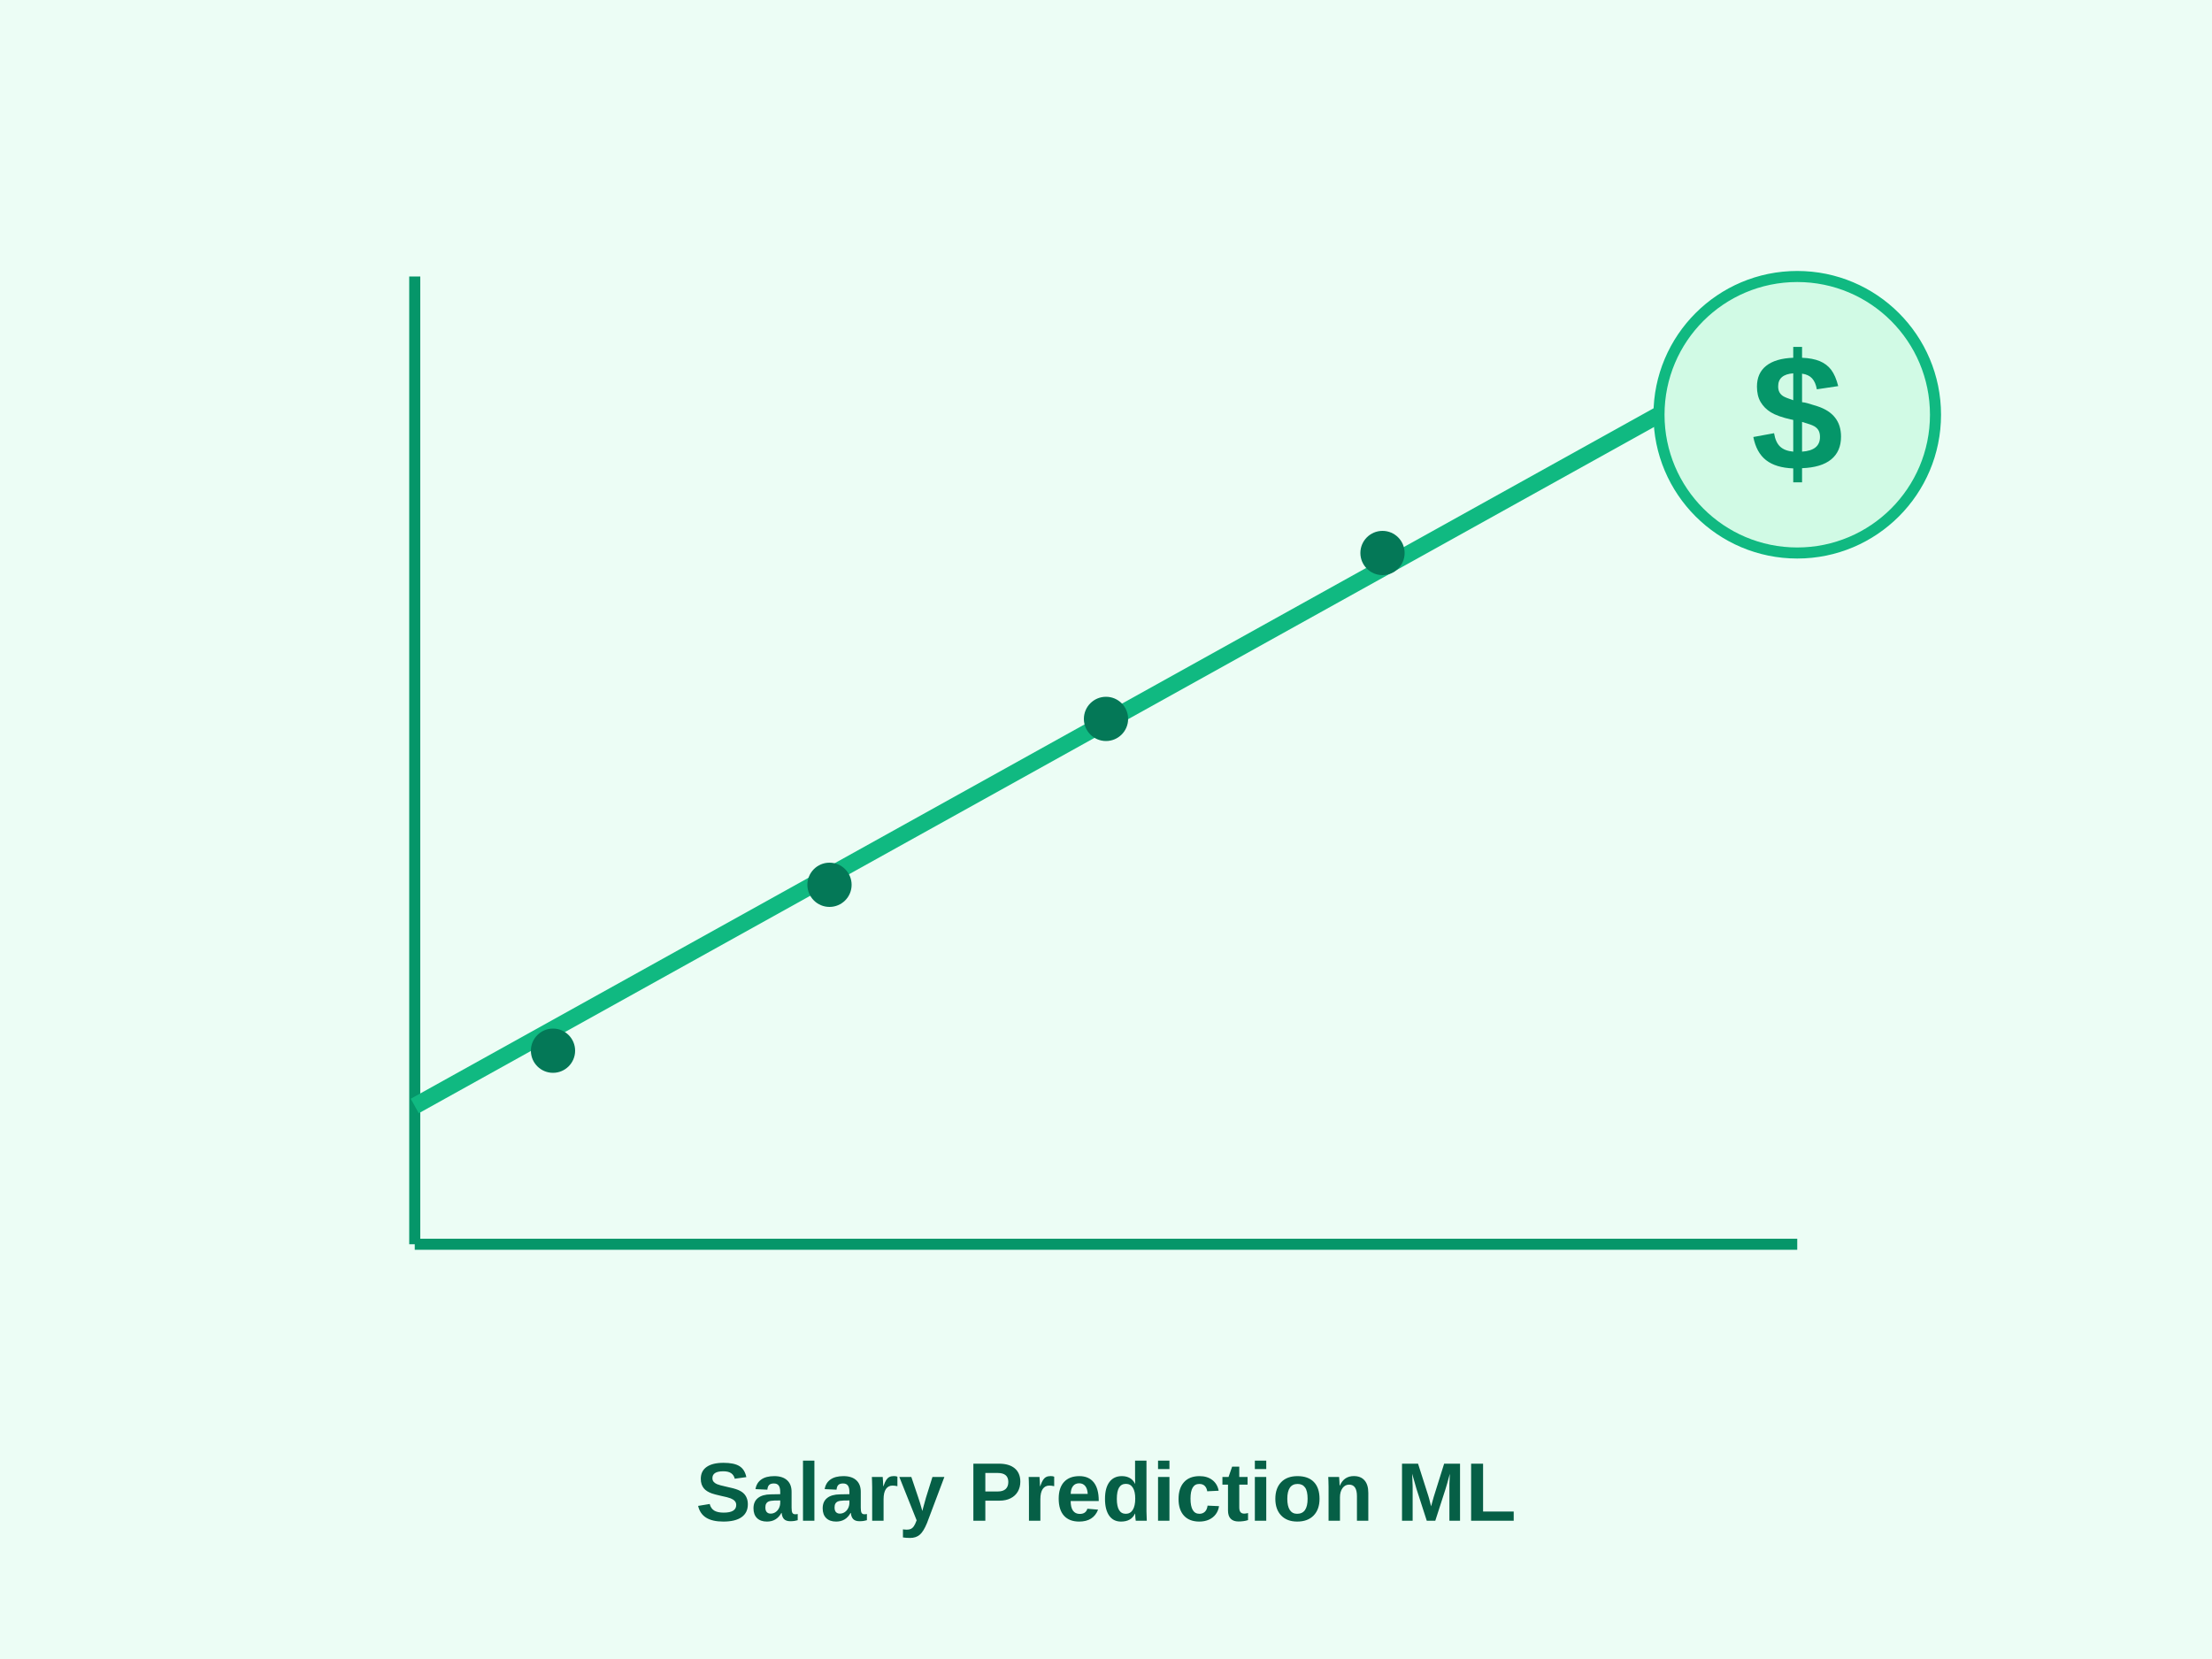
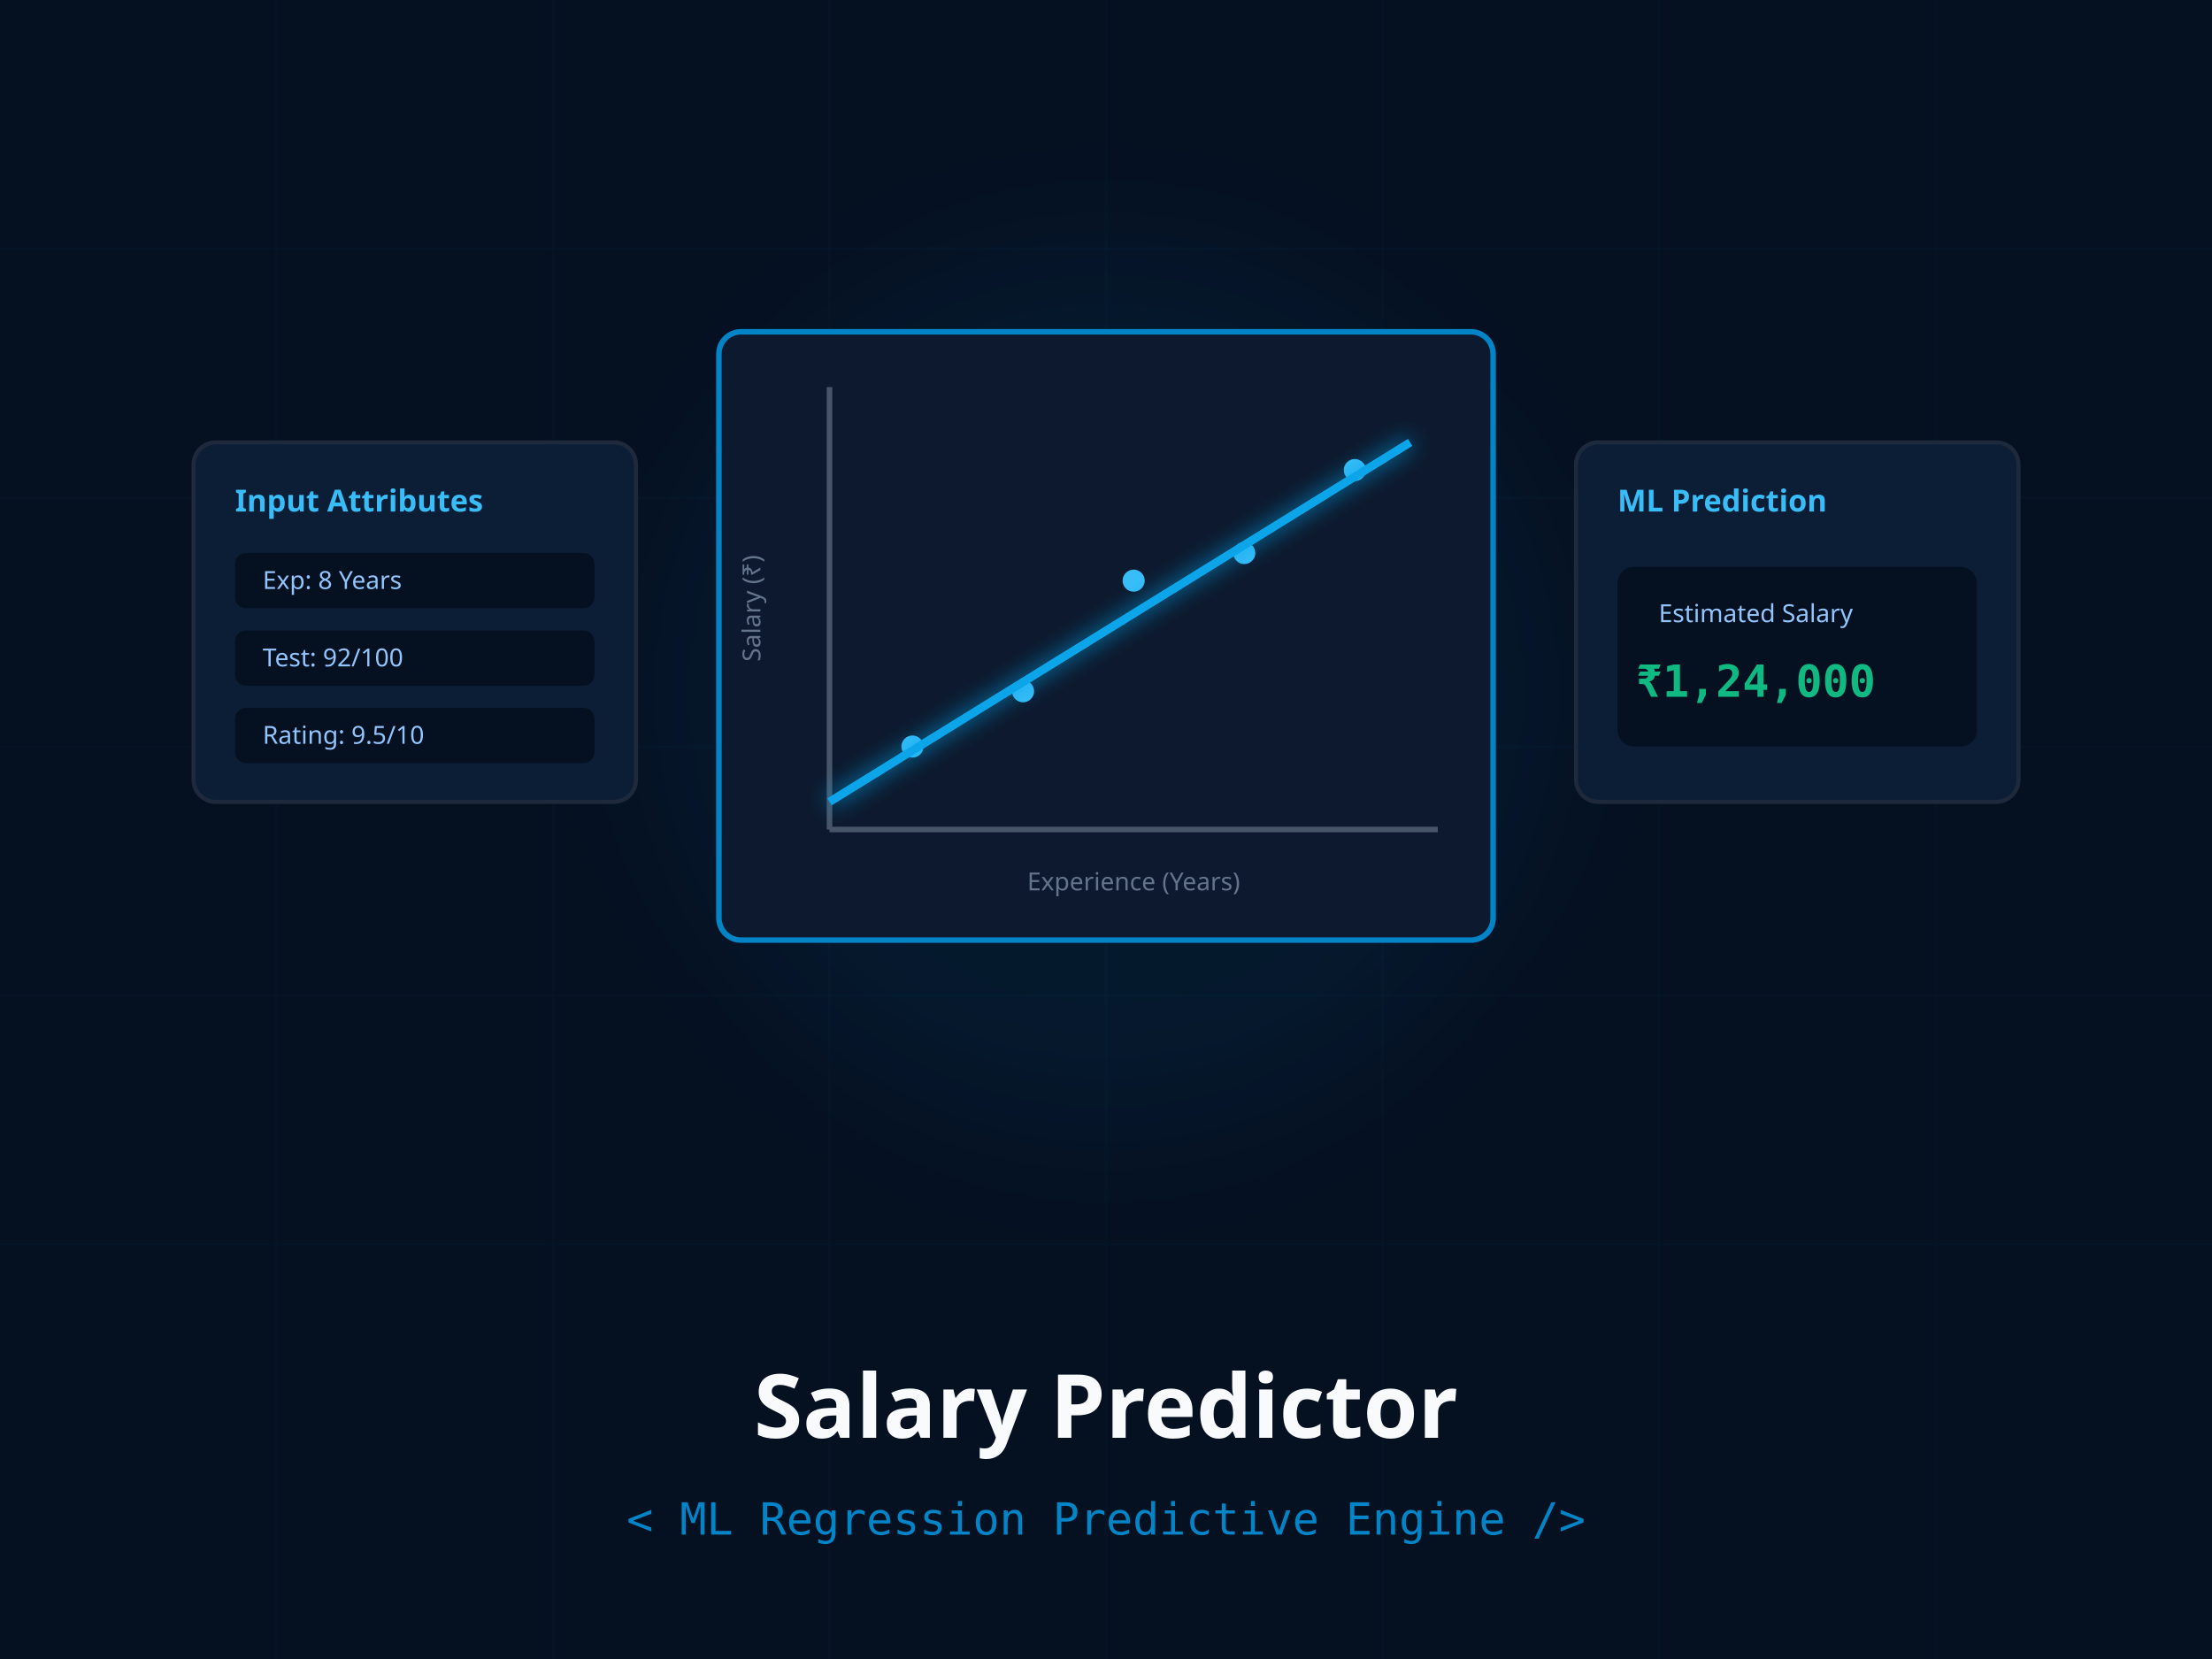
<svg xmlns="http://www.w3.org/2000/svg" width="800" height="600">
-   <rect width="100%" height="100%" fill="#ecfdf5" />
-   <line x1="150" y1="450" x2="650" y2="450" stroke="#059669" stroke-width="4" />
-   <line x1="150" y1="450" x2="150" y2="100" stroke="#059669" stroke-width="4" />
-   <line x1="150" y1="400" x2="600" y2="150" stroke="#10b981" stroke-width="6" />
-   <circle cx="200" cy="380" r="8" fill="#047857" />
-   <circle cx="300" cy="320" r="8" fill="#047857" />
-   <circle cx="400" cy="260" r="8" fill="#047857" />
-   <circle cx="500" cy="200" r="8" fill="#047857" />
-   <circle cx="650" cy="150" r="50" fill="#d1fae5" stroke="#10b981" stroke-width="4" />
-   <text x="650" y="170" font-family="Arial" font-size="60" font-weight="bold" fill="#059669" text-anchor="middle">$</text>
-   <text x="400" y="550" font-family="Arial, sans-serif" font-size="30" font-weight="bold" fill="#065f46" text-anchor="middle">Salary Prediction ML</text>
+   <rect width="100%" height="100%" fill="#051021" />
+   <path d="M 0,90 L 800,90 M 0,180 L 800,180 M 0,270 L 800,270 M 0,360 L 800,360 M 0,450 L 800,450" stroke="#0284c7" stroke-opacity="0.03" stroke-width="1" />
+   <path d="M 100,0 L 100,600 M 200,0 L 200,600 M 300,0 L 300,600 M 400,0 L 400,600 M 500,0 L 500,600 M 600,0 L 600,600 M 700,0 L 700,600" stroke="#0284c7" stroke-opacity="0.03" stroke-width="1" />
+   <circle cx="400" cy="250" r="160" fill="#0284c7" fill-opacity="0.08" filter="blur(25px)" />
+   <g transform="translate(260, 120)">
+     <rect x="0" y="0" width="280" height="220" rx="8" fill="#0c192e" stroke="#0284c7" stroke-width="2" />
+     <line x1="40" y1="20" x2="40" y2="180" stroke="#475569" stroke-width="2" />
+     <line x1="40" y1="180" x2="260" y2="180" stroke="#475569" stroke-width="2" />
+     <circle cx="70" cy="150" r="4" fill="#38bdf8" />
+     <circle cx="110" cy="130" r="4" fill="#38bdf8" />
+     <circle cx="150" cy="90" r="4" fill="#38bdf8" />
+     <circle cx="190" cy="80" r="4" fill="#38bdf8" />
+     <circle cx="230" cy="50" r="4" fill="#38bdf8" />
+     <line x1="40" y1="170" x2="250" y2="40" stroke="#0ea5e9" stroke-width="3" filter="drop-shadow(0 0 4px #0ea5e9)" />
+     <text x="15" y="100" font-family="sans-serif" font-size="9" fill="#64748b" transform="rotate(-90 15 100)" text-anchor="middle">Salary (₹)</text>
+     <text x="150" y="202" font-family="sans-serif" font-size="9" fill="#64748b" text-anchor="middle">Experience (Years)</text>
+   </g>
+   <g transform="translate(70, 160)">
+     <rect x="0" y="0" width="160" height="130" rx="8" fill="#0b1e36" stroke="#1e293b" stroke-width="1.5" />
+     <text x="15" y="25" font-family="sans-serif" font-weight="bold" font-size="11" fill="#38bdf8">Input Attributes</text>
+     <rect x="15" y="40" width="130" height="20" rx="4" fill="#051021" />
+     <text x="25" y="53" font-family="sans-serif" font-size="9" fill="#93c5fd">Exp: 8 Years</text>
+     <rect x="15" y="68" width="130" height="20" rx="4" fill="#051021" />
+     <text x="25" y="81" font-family="sans-serif" font-size="9" fill="#93c5fd">Test: 92/100</text>
+     <rect x="15" y="96" width="130" height="20" rx="4" fill="#051021" />
+     <text x="25" y="109" font-family="sans-serif" font-size="9" fill="#93c5fd">Rating: 9.5/10</text>
+   </g>
+   <g transform="translate(570, 160)">
+     <rect x="0" y="0" width="160" height="130" rx="8" fill="#0b1e36" stroke="#1e293b" stroke-width="1.5" />
+     <text x="15" y="25" font-family="sans-serif" font-weight="bold" font-size="11" fill="#38bdf8">ML Prediction</text>
+     <rect x="15" y="45" width="130" height="65" rx="6" fill="#051021" />
+     <text x="65" y="65" font-family="sans-serif" font-size="9" fill="#93c5fd" text-anchor="middle">Estimated Salary</text>
+     <text x="65" y="92" font-family="monospace" font-weight="bold" font-size="16" fill="#10b981" text-anchor="middle">₹1,24,000</text>
+   </g>
+   <text x="400" y="520" font-family="sans-serif" font-size="32" font-weight="bold" fill="#f8fafc" text-anchor="middle">Salary Predictor</text>
+   <text x="400" y="555" font-family="monospace" font-size="16" fill="#0284c7" text-anchor="middle">&lt; ML Regression Predictive Engine /&gt;</text>
</svg>
